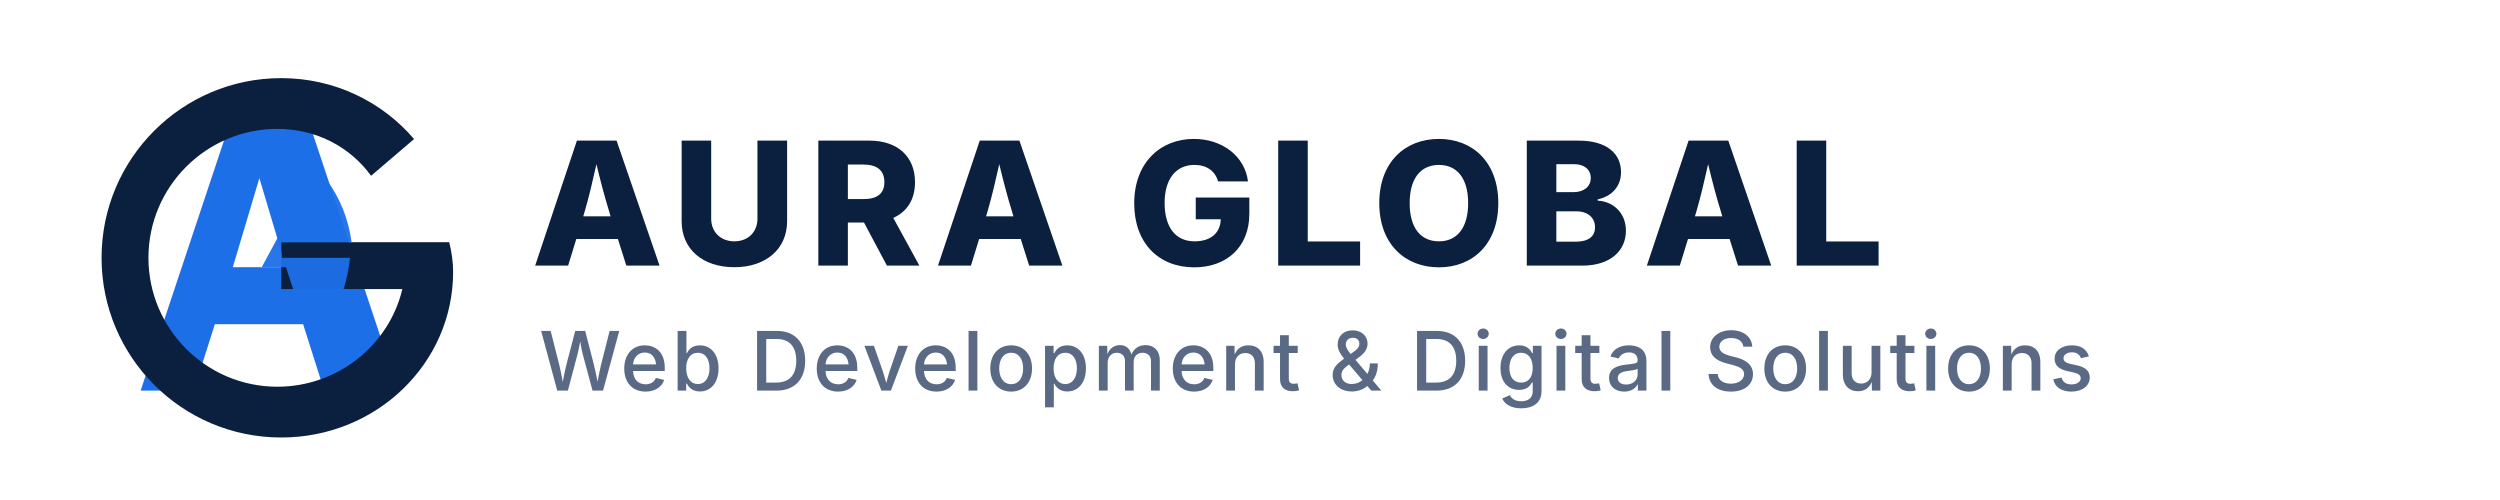
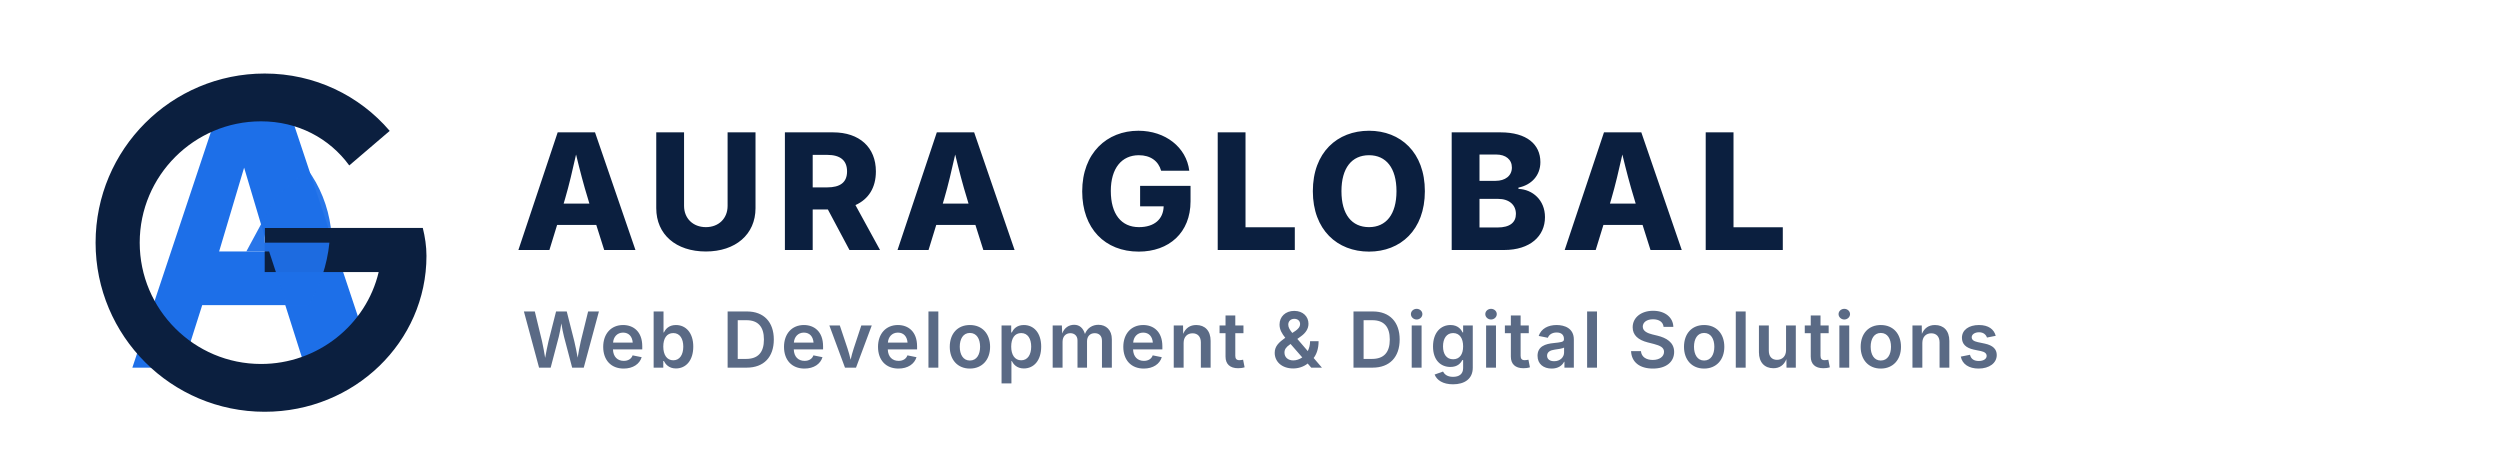
- <svg xmlns="http://www.w3.org/2000/svg" viewBox="0 0 320 64" fill="none" class="w-auto h-10">
+ <svg xmlns="http://www.w3.org/2000/svg" viewBox="0 0 340 64" fill="none" class="w-auto h-10">
  <g id="monogram" transform="translate(4, 6)">
    <path d="M14 44L26 8H35L47 44H37.5L34.8 35.5H23.5L20.8 44H14ZM25.8 28.2H32.6L29.2 16.8L25.8 28.2Z" fill="#1D6FE8" />
    <path d="M43.5 16.5C40.8 12.8 36.5 10.5 31.5 10.5C22.4 10.5 15 17.9 15 27C15 36.1 22.4 43.5 31.5 43.5C39.2 43.5 45.8 38.2 47.5 31H32V25H53.5C53.8 26.2 54 27.5 54 28.8C54 40.5 44.2 50 32 50C19.3 50 9 39.7 9 27C9 14.3 19.3 4 32 4C38.8 4 44.9 7 49 11.8L43.5 16.5Z" fill="#0B1F3F" />
    <path d="M29.5 28.2L32.6 28.2L35 35.5H38C39.5 33 40.5 30 40.8 27H32V25H41C40.6 22 39.5 19.3 37.8 17L33.5 20.8L29.5 28.2Z" fill="#1D6FE8" opacity="0.95" />
  </g>
-   <g transform="translate(68, 8)">
-     <text x="0" y="26" font-family="'Plus Jakarta Sans', system-ui, -apple-system, sans-serif" font-size="22" font-weight="800" letter-spacing="1.5" fill="#0B1F3F">AURA GLOBAL</text>
-     <text x="1" y="42" font-family="'Plus Jakarta Sans', system-ui, -apple-system, sans-serif" font-size="10.5" font-weight="500" letter-spacing="0.4" fill="#5A6A85">Web Development &amp; Digital Solutions</text>
+   <g transform="translate(70, 10)">
+     <text x="0" y="24" font-family="'Plus Jakarta Sans', system-ui, -apple-system, sans-serif" font-size="22" font-weight="800" letter-spacing="1.5" fill="#0B1F3F">AURA GLOBAL</text>
+     <text x="1" y="40" font-family="'Plus Jakarta Sans', system-ui, -apple-system, sans-serif" font-size="10.5" font-weight="600" letter-spacing="0.4" fill="#5A6A85">Web Development &amp; Digital Solutions</text>
  </g>
</svg>
